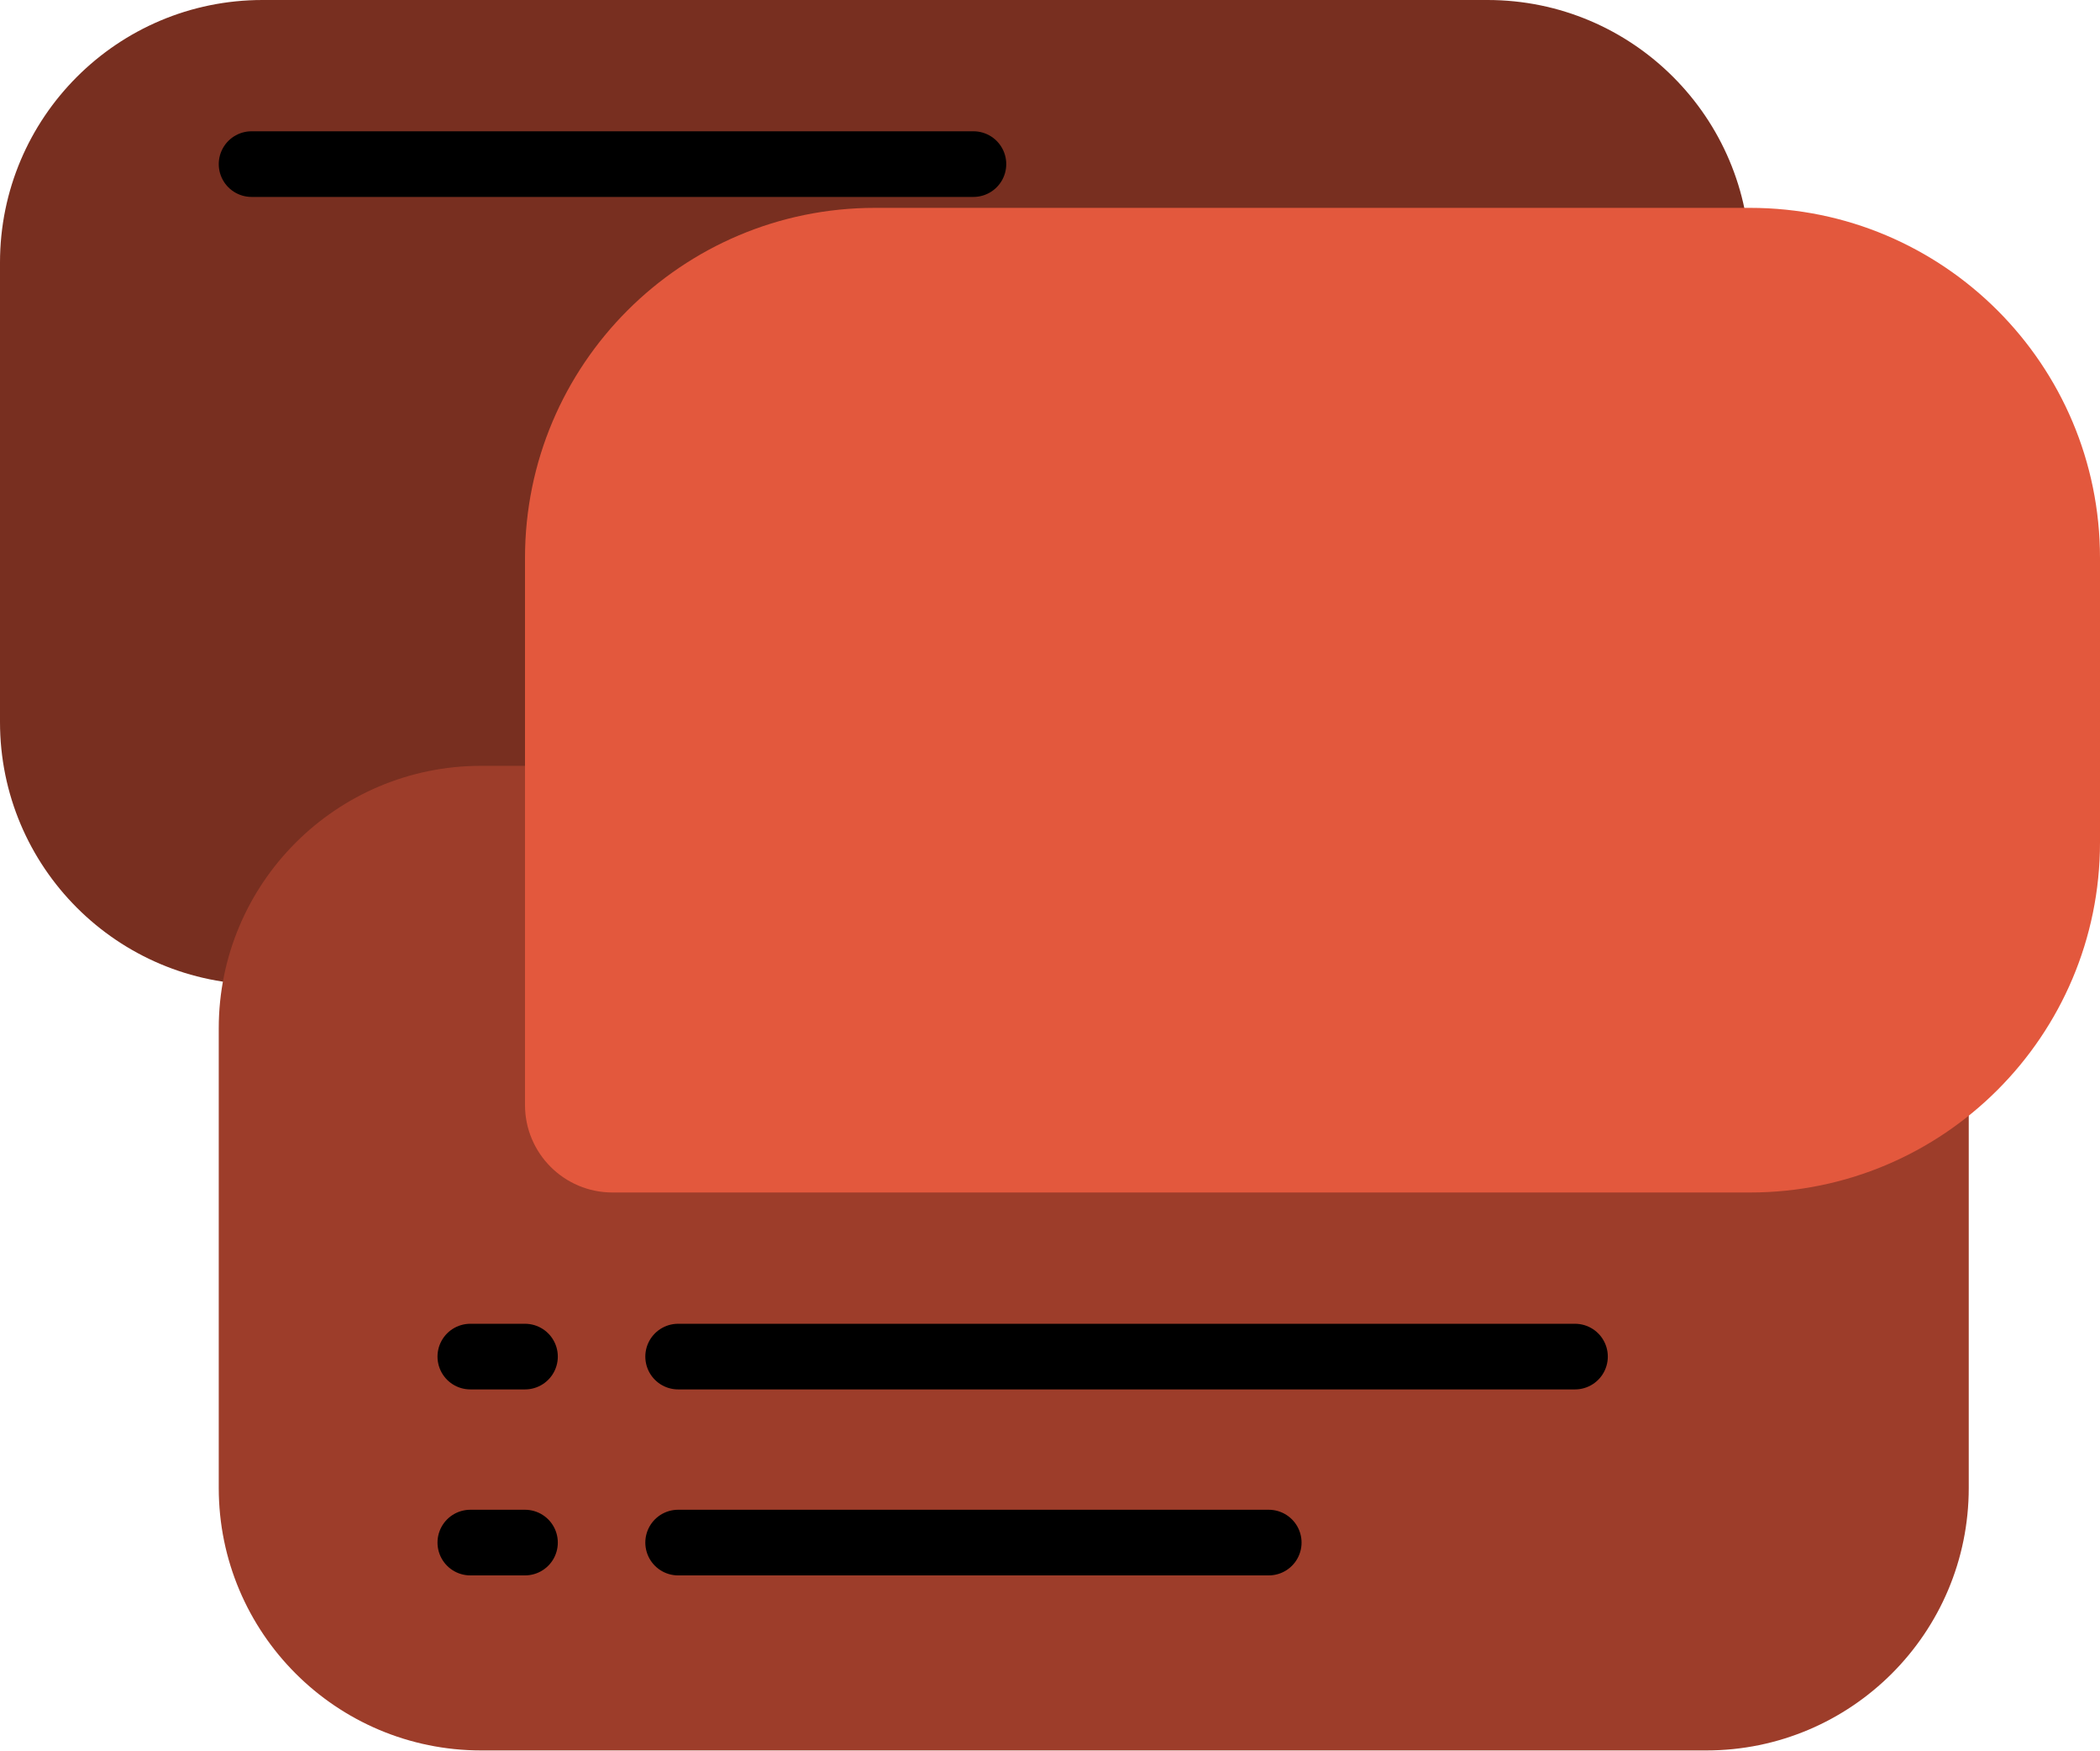
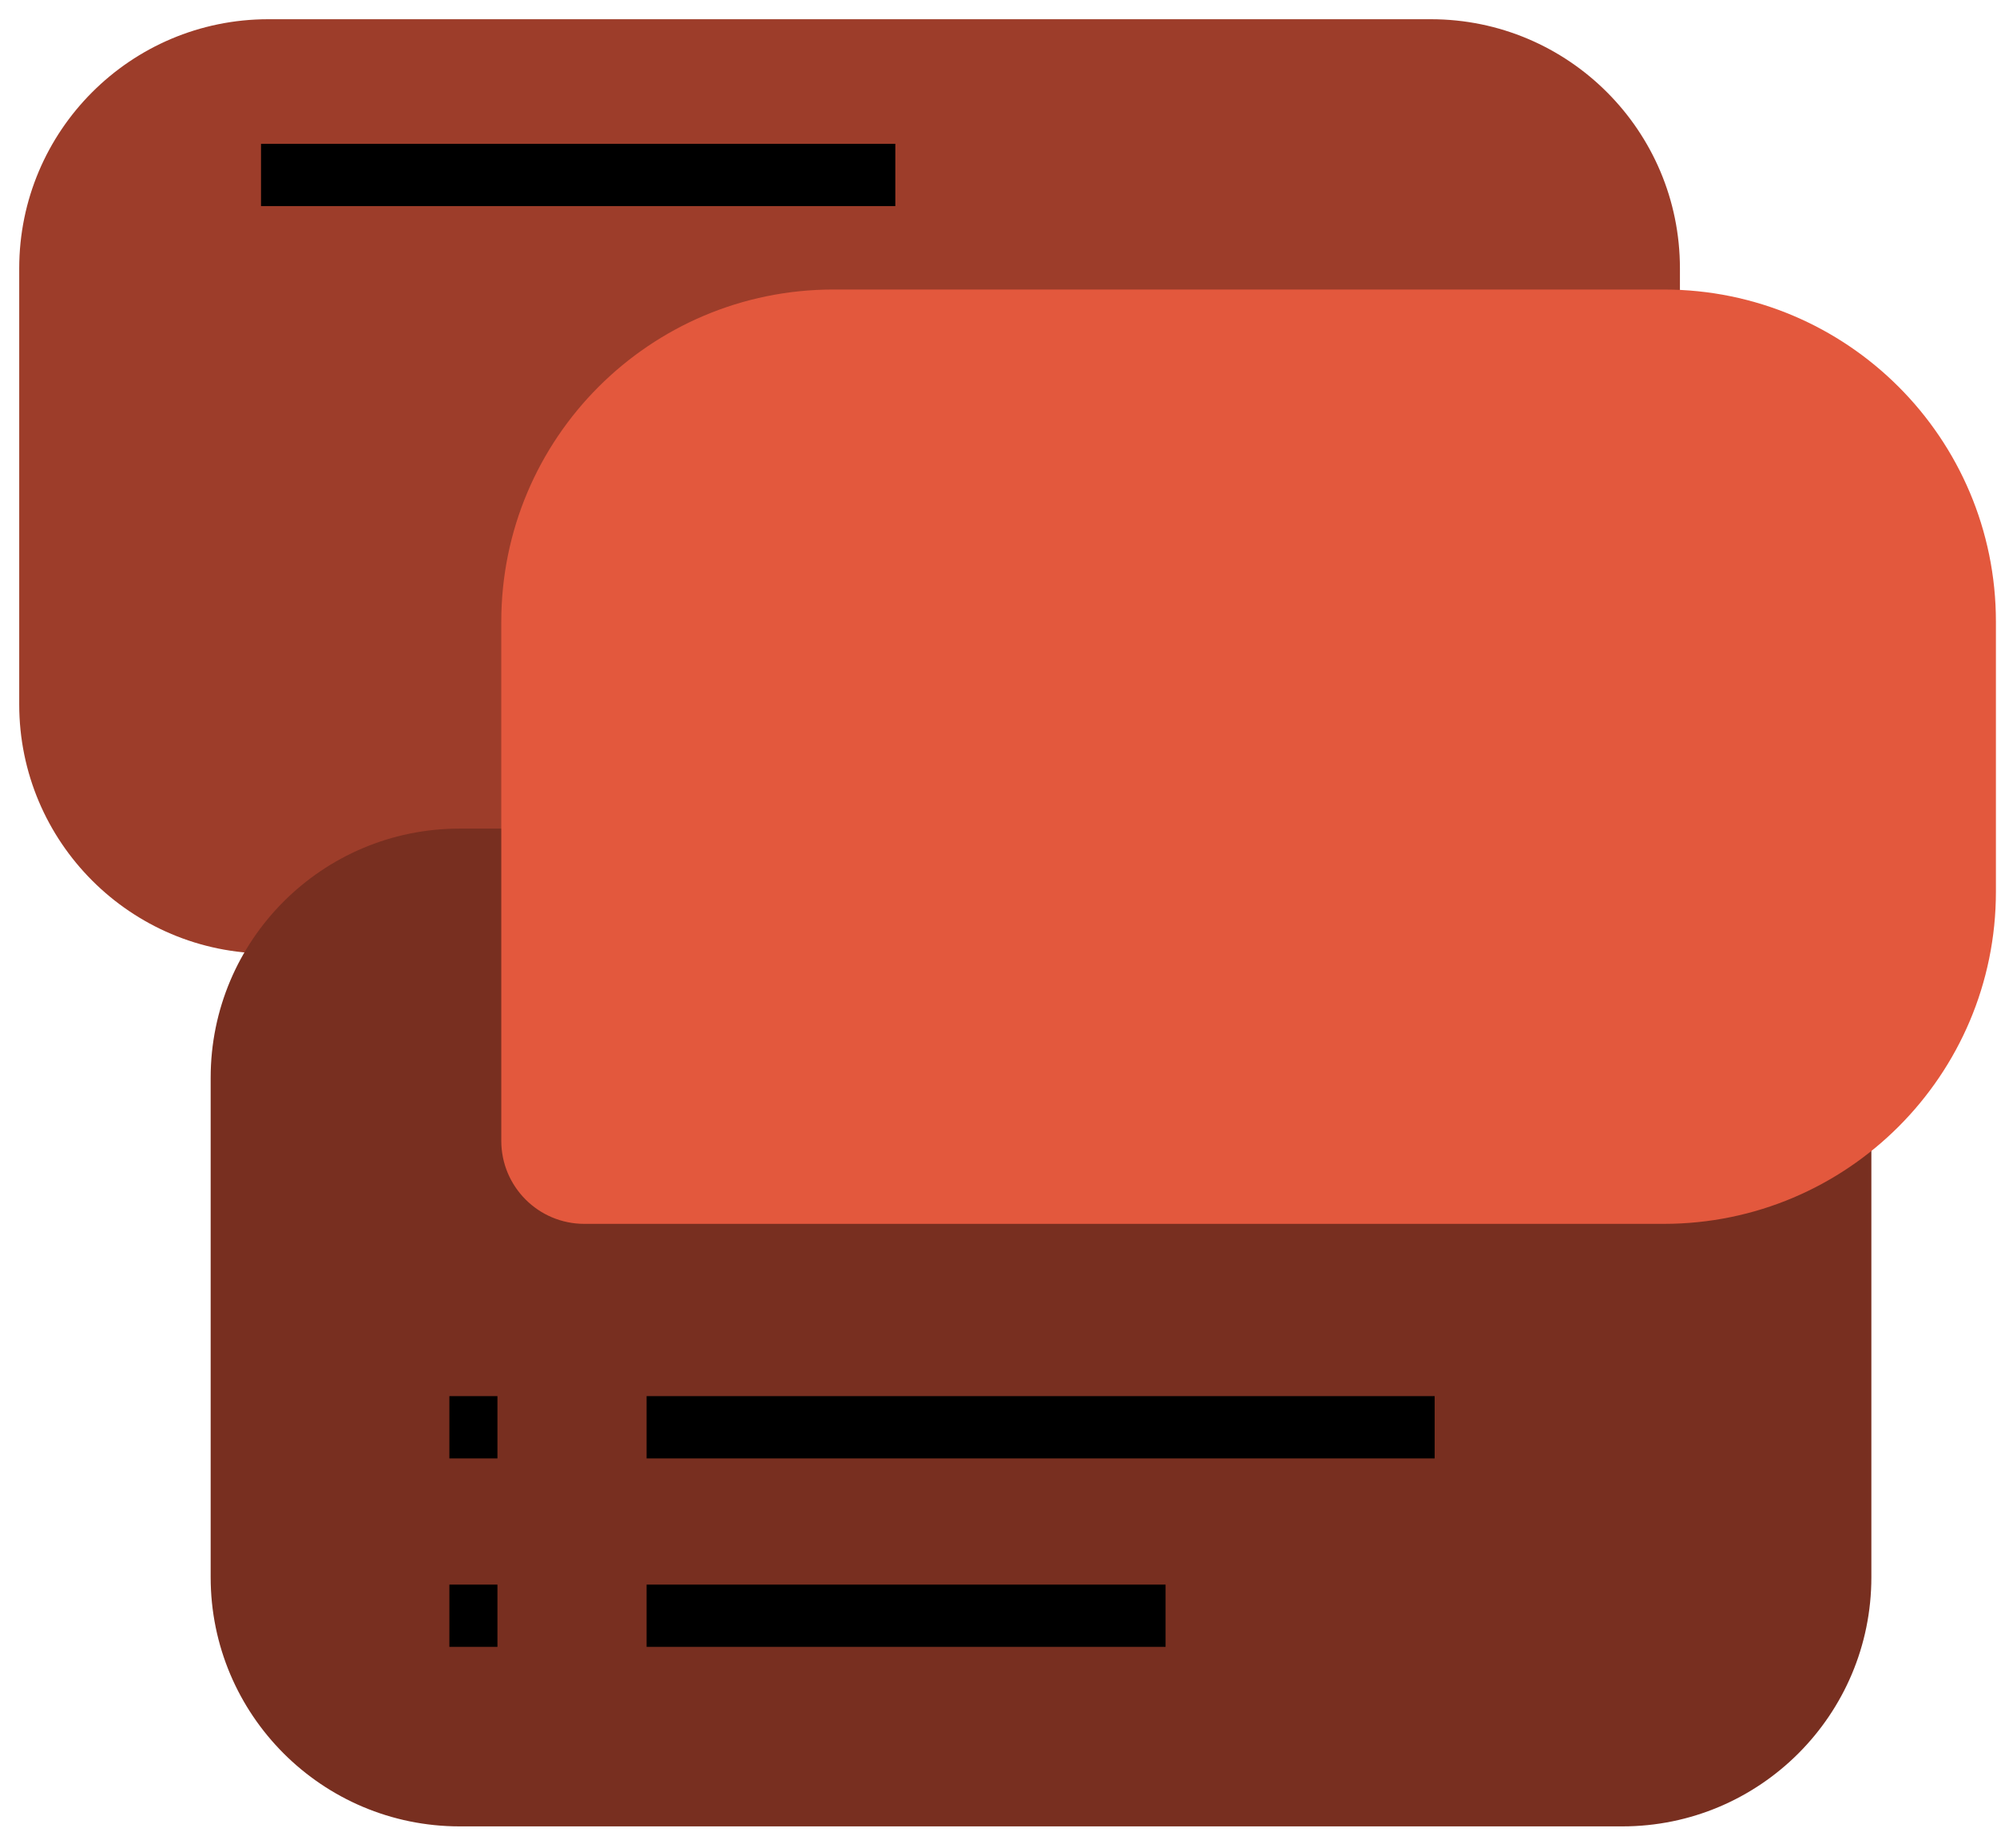
- <svg xmlns="http://www.w3.org/2000/svg" width="96" height="80" viewBox="0 0 96 80" fill="none">
-   <rect width="80" height="45" rx="12" fill="#782f20" />
-   <rect x="10" y="35" width="80" height="45" rx="12" fill="#9d3d2a" />
-   <path d="M11.5 7.5h33M21.5 62H24M31 62h41M21.5 70.5H24M31 70.5h27" stroke="#000000" stroke-width="3" stroke-linecap="round" />
-   <path d="M40 9.5h40a16 16 0 0 1 16 16v13a16 16 0 0 1-16 16H28a4 4 0 0 1-4-4V25.5a16 16 0 0 1 16-16Z" fill="#e3583d" />
+ <svg xmlns="http://www.w3.org/2000/svg" width="96.2" height="89" viewBox="0 0 96.2 89" fill="none">
+   <rect x="0.926" y="0.926" width="80" height="45" rx="12" fill="#9d3d2a" />
+   <path d="M12.574 8.426h30.556" stroke="#000000" stroke-width="3" />
+   <rect x="10.148" y="39.907" width="80" height="48.056" rx="12" fill="#782f20" />
+   <path d="M21.648 68.741h2.315M31.148 68.741h37.963M21.648 77.818h2.315M31.148 77.818h25" stroke="#000000" stroke-width="3" />
+   <path d="M40.148 13.944h40a16 16 0 0 1 16 16v13a16 16 0 0 1-16 16H28.148a4 4 0 0 1-4-4V29.944a16 16 0 0 1 16-16Z" fill="#e3583d" />
</svg>
